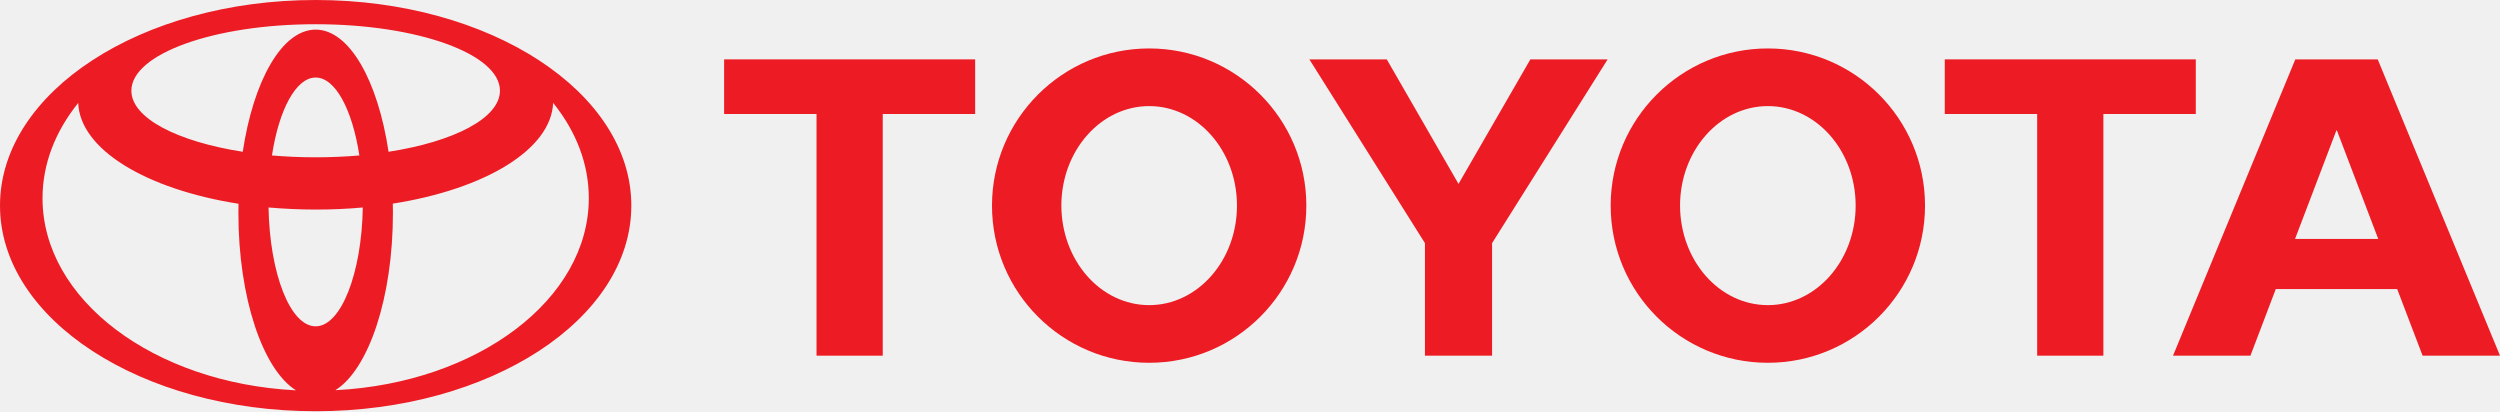
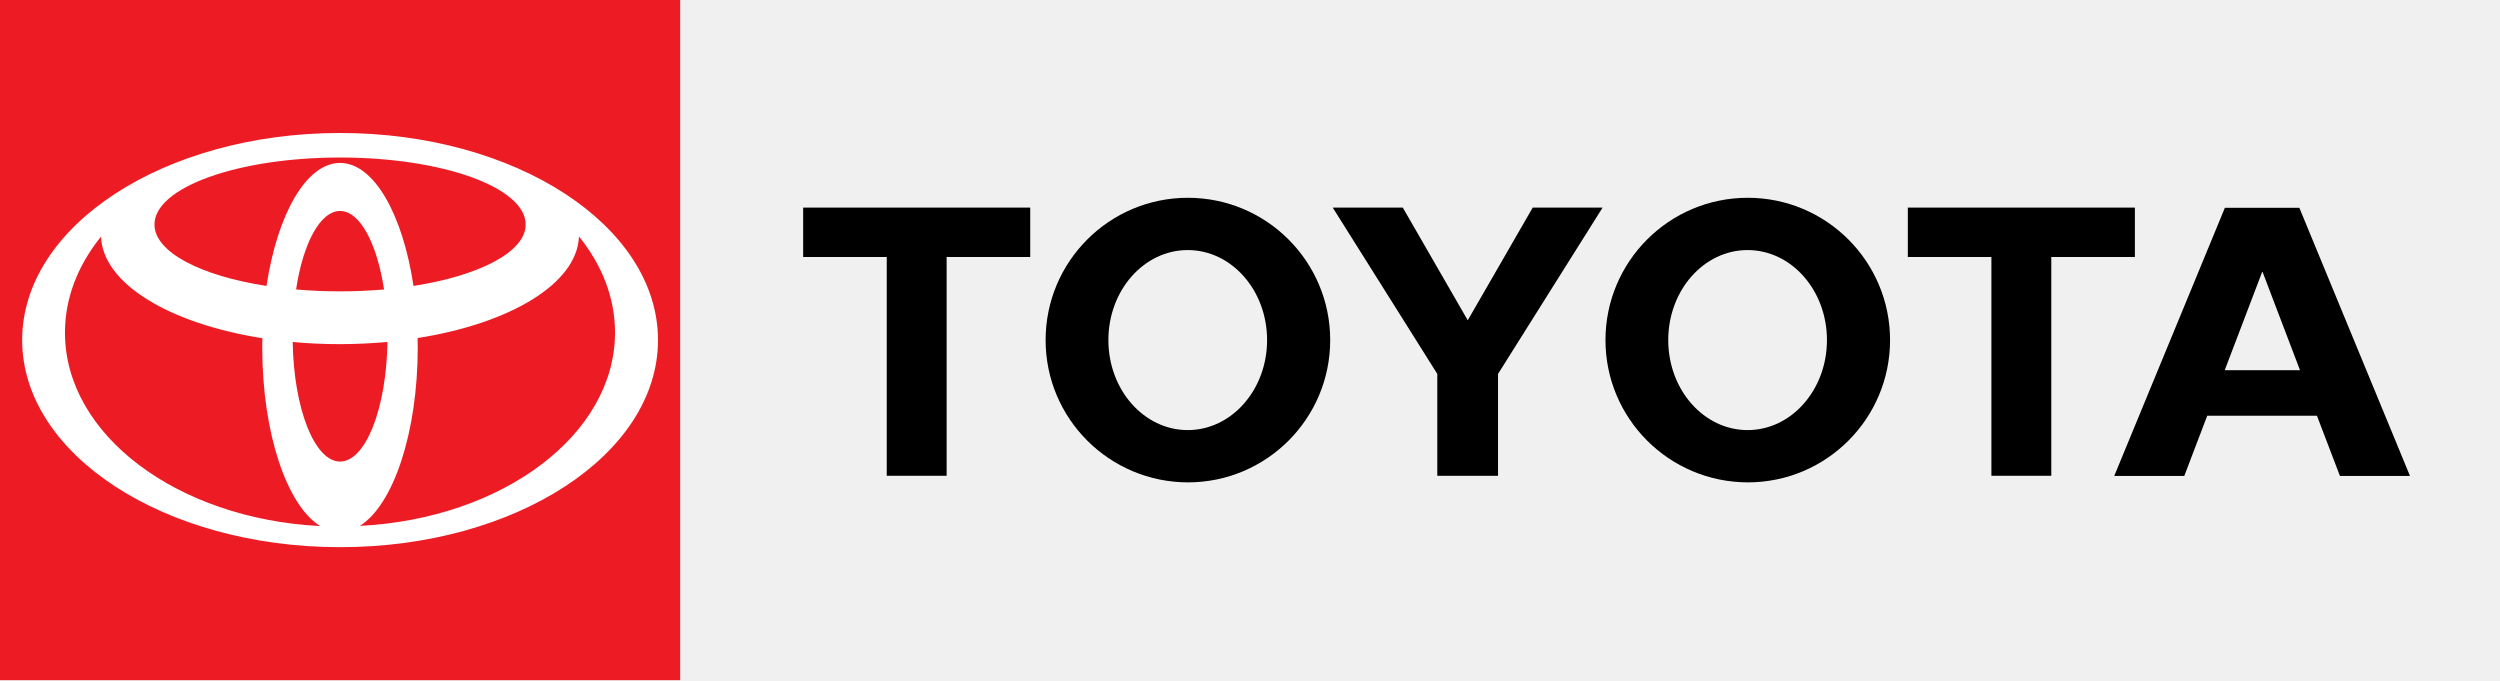
- <svg xmlns="http://www.w3.org/2000/svg" version="1.1" id="Layer_1" x="0px" y="0px" viewBox="0 0 189.92 31.24" style="enable-background:new 0 0 189.92 31.24;" xml:space="preserve">
+ <svg xmlns="http://www.w3.org/2000/svg" version="1.1" id="Layer_1" x="0px" y="0px" viewBox="0 0 147.76 40.2" style="enable-background:new 0 0 147.76 40.2;" xml:space="preserve">
  <style type="text/css">
	.st0{fill-rule:evenodd;clip-rule:evenodd;fill:#ED1C24;}
+ 	.st1{fill-rule:evenodd;clip-rule:evenodd;fill:#FFFFFF;}
+ 	.st2{fill-rule:evenodd;clip-rule:evenodd;}
</style>
-   <g>
-     <path class="st0" d="M22.48,29.65c-2.51-1.58-4.37-7.01-4.37-13.47c0-0.24,0-0.47,0.01-0.7l0,0l0,0l0,0   c-6.99-1.1-12.05-4.11-12.18-7.67l0,0L5.92,7.85l0,0c-1.71,2.13-2.69,4.59-2.69,7.21c0,7.71,8.46,14.03,19.2,14.59l0,0L22.48,29.65   L22.48,29.65L22.48,29.65z M0,15.62C0,6.99,10.74,0,23.98,0c13.24,0,23.98,6.99,23.98,15.62c0,8.63-10.74,15.62-23.98,15.62   C10.74,31.24,0,24.25,0,15.62L0,15.62L0,15.62L0,15.62z M23.98,2.25c2.56,0,4.73,3.88,5.54,9.29l0,0l0-0.01l0,0   c4.97-0.77,8.46-2.56,8.46-4.64c0-2.79-6.27-5.05-14-5.05c-7.73,0-14,2.26-14,5.05c0,2.08,3.48,3.86,8.46,4.64l0,0l0,0.01l0,0   C19.25,6.13,21.42,2.25,23.98,2.25L23.98,2.25L23.98,2.25L23.98,2.25z M25.53,29.64c10.74-0.56,19.2-6.88,19.2-14.59   c0-2.62-0.98-5.08-2.69-7.21l0,0l-0.02-0.04l0,0c-0.13,3.56-5.18,6.57-12.18,7.67l0,0l0,0l0,0c0,0.23,0.01,0.47,0.01,0.7   c0,6.46-1.85,11.89-4.37,13.47l0,0L25.53,29.64L25.53,29.64L25.53,29.64z M23.98,11.95c1.15,0,2.26-0.05,3.32-0.14l0,0l0,0l0,0   c-0.53-3.47-1.82-5.92-3.32-5.92c-1.5,0-2.79,2.45-3.32,5.92l0,0l0,0l0,0C21.72,11.9,22.83,11.95,23.98,11.95L23.98,11.95   L23.98,11.95L23.98,11.95z M23.98,24.79c1.92,0,3.5-4.01,3.58-9.03l0,0l0.01,0l0,0c-1.16,0.11-2.36,0.16-3.59,0.16   c-1.23,0-2.43-0.06-3.59-0.16l0,0l0.01,0l0,0C20.49,20.79,22.05,24.79,23.98,24.79L23.98,24.79L23.98,24.79L23.98,24.79z" />
-     <path class="st0" d="M122.36,15.62c0-6.59,5.35-11.94,11.94-11.94c6.6,0,11.94,5.35,11.94,11.94c0,6.59-5.35,11.94-11.94,11.94   C127.71,27.56,122.36,22.22,122.36,15.62L122.36,15.62L122.36,15.62L122.36,15.62z M134.3,23.18c3.68,0,6.67-3.39,6.67-7.56   c0-4.18-2.99-7.56-6.67-7.56c-3.68,0-6.67,3.39-6.67,7.56C127.64,19.8,130.62,23.18,134.3,23.18L134.3,23.18L134.3,23.18   L134.3,23.18z" />
-     <polygon class="st0" points="159.79,8.66 159.79,27.02 154.76,27.02 154.76,8.66 154.78,8.66 147.74,8.66 147.74,4.51 166.81,4.51    166.81,8.66 159.81,8.66 159.79,8.66 159.79,8.66  " />
-     <path class="st0" d="M172.89,21.95L172.89,21.95l-1.93,5.07h-5.88l9.29-22.51h3.13h3.13l9.29,22.51h-5.88l-1.93-5.06l0,0h-4.61   H172.89L172.89,21.95L172.89,21.95z M177.5,18.15h3.17l0,0l-3.14-8.24h-0.04l-3.14,8.24l0,0H177.5L177.5,18.15L177.5,18.15z" />
-     <polygon class="st0" points="67.06,8.66 67.06,27.02 62.03,27.02 62.03,8.66 62.04,8.66 55.01,8.66 55.01,4.51 74.08,4.51    74.08,8.66 67.08,8.66 67.06,8.66 67.06,8.66  " />
-     <path class="st0" d="M75.36,15.62c0-6.59,5.35-11.94,11.94-11.94c6.59,0,11.94,5.35,11.94,11.94c0,6.59-5.35,11.94-11.94,11.94   C80.71,27.56,75.36,22.22,75.36,15.62L75.36,15.62L75.36,15.62L75.36,15.62z M87.3,23.18c3.68,0,6.67-3.39,6.67-7.56   c0-4.18-2.99-7.56-6.67-7.56c-3.68,0-6.67,3.39-6.67,7.56C80.64,19.8,83.62,23.18,87.3,23.18L87.3,23.18L87.3,23.18L87.3,23.18z" />
-     <polygon class="st0" points="110.8,27.02 113.35,27.02 113.35,18.58 113.35,18.47 122.13,4.51 116.26,4.51 110.8,13.97    105.35,4.51 99.47,4.51 108.25,18.47 108.25,18.58 108.25,27.02 110.8,27.02 110.8,27.02  " />
-   </g>
+   <rect class="st0" width="40.2" height="40.2" />
+   <path class="st1" d="M18.92,31.09c-1.97-1.23-3.42-5.49-3.42-10.55c0-0.19,0-0.37,0.01-0.55l0,0l0,0l0,0  c-5.48-0.86-9.44-3.22-9.54-6.01l0,0l-0.02,0.03l0,0c-1.34,1.67-2.11,3.59-2.11,5.65c0,6.04,6.63,10.99,15.04,11.43l0,0L18.92,31.09  L18.92,31.09L18.92,31.09z M1.31,20.1c0-6.76,8.41-12.24,18.79-12.24c10.38,0,18.79,5.48,18.79,12.24c0,6.76-8.41,12.24-18.79,12.24  C9.72,32.34,1.31,26.86,1.31,20.1L1.31,20.1L1.31,20.1L1.31,20.1z M20.1,9.63c2,0,3.71,3.04,4.34,7.28l0,0l0-0.01l0,0  c3.9-0.61,6.63-2.01,6.63-3.63c0-2.19-4.91-3.96-10.97-3.96c-6.06,0-10.97,1.77-10.97,3.96c0,1.63,2.73,3.03,6.62,3.63l0,0l0,0.01  l0,0C16.39,12.66,18.1,9.63,20.1,9.63L20.1,9.63L20.1,9.63L20.1,9.63z M21.31,31.08c8.41-0.44,15.04-5.39,15.04-11.43  c0-2.05-0.77-3.98-2.11-5.65l0,0l-0.02-0.03l0,0c-0.1,2.79-4.06,5.15-9.54,6.01l0,0l0,0l0,0c0,0.18,0.01,0.37,0.01,0.55  c0,5.06-1.45,9.32-3.42,10.55l0,0L21.31,31.08L21.31,31.08L21.31,31.08z M20.1,17.22c0.9,0,1.77-0.04,2.6-0.11l0,0l0,0l0,0  c-0.42-2.72-1.42-4.64-2.6-4.64c-1.18,0-2.19,1.92-2.6,4.64l0,0l0,0l0,0C18.33,17.18,19.2,17.22,20.1,17.22L20.1,17.22L20.1,17.22  L20.1,17.22z M20.1,27.28c1.51,0,2.74-3.14,2.8-7.07l0,0l0.01,0l0,0c-0.91,0.08-1.85,0.13-2.81,0.13c-0.96,0-1.9-0.04-2.81-0.13l0,0  l0.01,0l0,0C17.36,24.14,18.59,27.28,20.1,27.28L20.1,27.28L20.1,27.28L20.1,27.28z" />
+   <path class="st2" d="M94.89,20.1c0-4.64,3.76-8.41,8.41-8.41c4.64,0,8.41,3.76,8.41,8.41c0,4.64-3.76,8.41-8.41,8.41  C98.65,28.5,94.89,24.74,94.89,20.1L94.89,20.1L94.89,20.1L94.89,20.1z M103.29,25.42c2.59,0,4.69-2.38,4.69-5.32  c0-2.94-2.1-5.32-4.69-5.32c-2.59,0-4.69,2.38-4.69,5.32C98.6,23.04,100.7,25.42,103.29,25.42L103.29,25.42L103.29,25.42  L103.29,25.42z" />
+   <polygon class="st2" points="121.24,15.19 121.24,28.12 117.7,28.12 117.7,15.19 117.71,15.19 112.76,15.19 112.76,12.27   126.18,12.27 126.18,15.19 121.25,15.19 121.24,15.19 121.24,15.19 " />
+   <path class="st2" d="M130.46,24.56L130.46,24.56l-1.36,3.57h-4.14l6.54-15.85h2.2h2.2l6.54,15.85h-4.14l-1.36-3.56l0,0h-3.24H130.46  L130.46,24.56L130.46,24.56z M133.71,21.88h2.23l0,0l-2.21-5.8h-0.03l-2.21,5.8l0,0H133.71L133.71,21.88L133.71,21.88z" />
+   <polygon class="st2" points="55.95,15.19 55.95,28.12 52.41,28.12 52.41,15.19 52.42,15.19 47.47,15.19 47.47,12.27 60.89,12.27   60.89,15.19 55.96,15.19 55.95,15.19 55.95,15.19 " />
+   <path class="st2" d="M61.8,20.1c0-4.64,3.76-8.41,8.41-8.41c4.64,0,8.41,3.76,8.41,8.41c0,4.64-3.76,8.41-8.41,8.41  C65.56,28.5,61.8,24.74,61.8,20.1L61.8,20.1L61.8,20.1L61.8,20.1z M70.2,25.42c2.59,0,4.69-2.38,4.69-5.32  c0-2.94-2.1-5.32-4.69-5.32c-2.59,0-4.69,2.38-4.69,5.32C65.51,23.04,67.61,25.42,70.2,25.42L70.2,25.42L70.2,25.42L70.2,25.42z" />
+   <polygon class="st2" points="86.75,28.12 88.54,28.12 88.54,22.18 88.54,22.1 94.72,12.27 90.59,12.27 86.75,18.93 82.91,12.27   78.77,12.27 84.95,22.1 84.95,22.18 84.95,28.12 86.75,28.12 86.75,28.12 " />
</svg>
